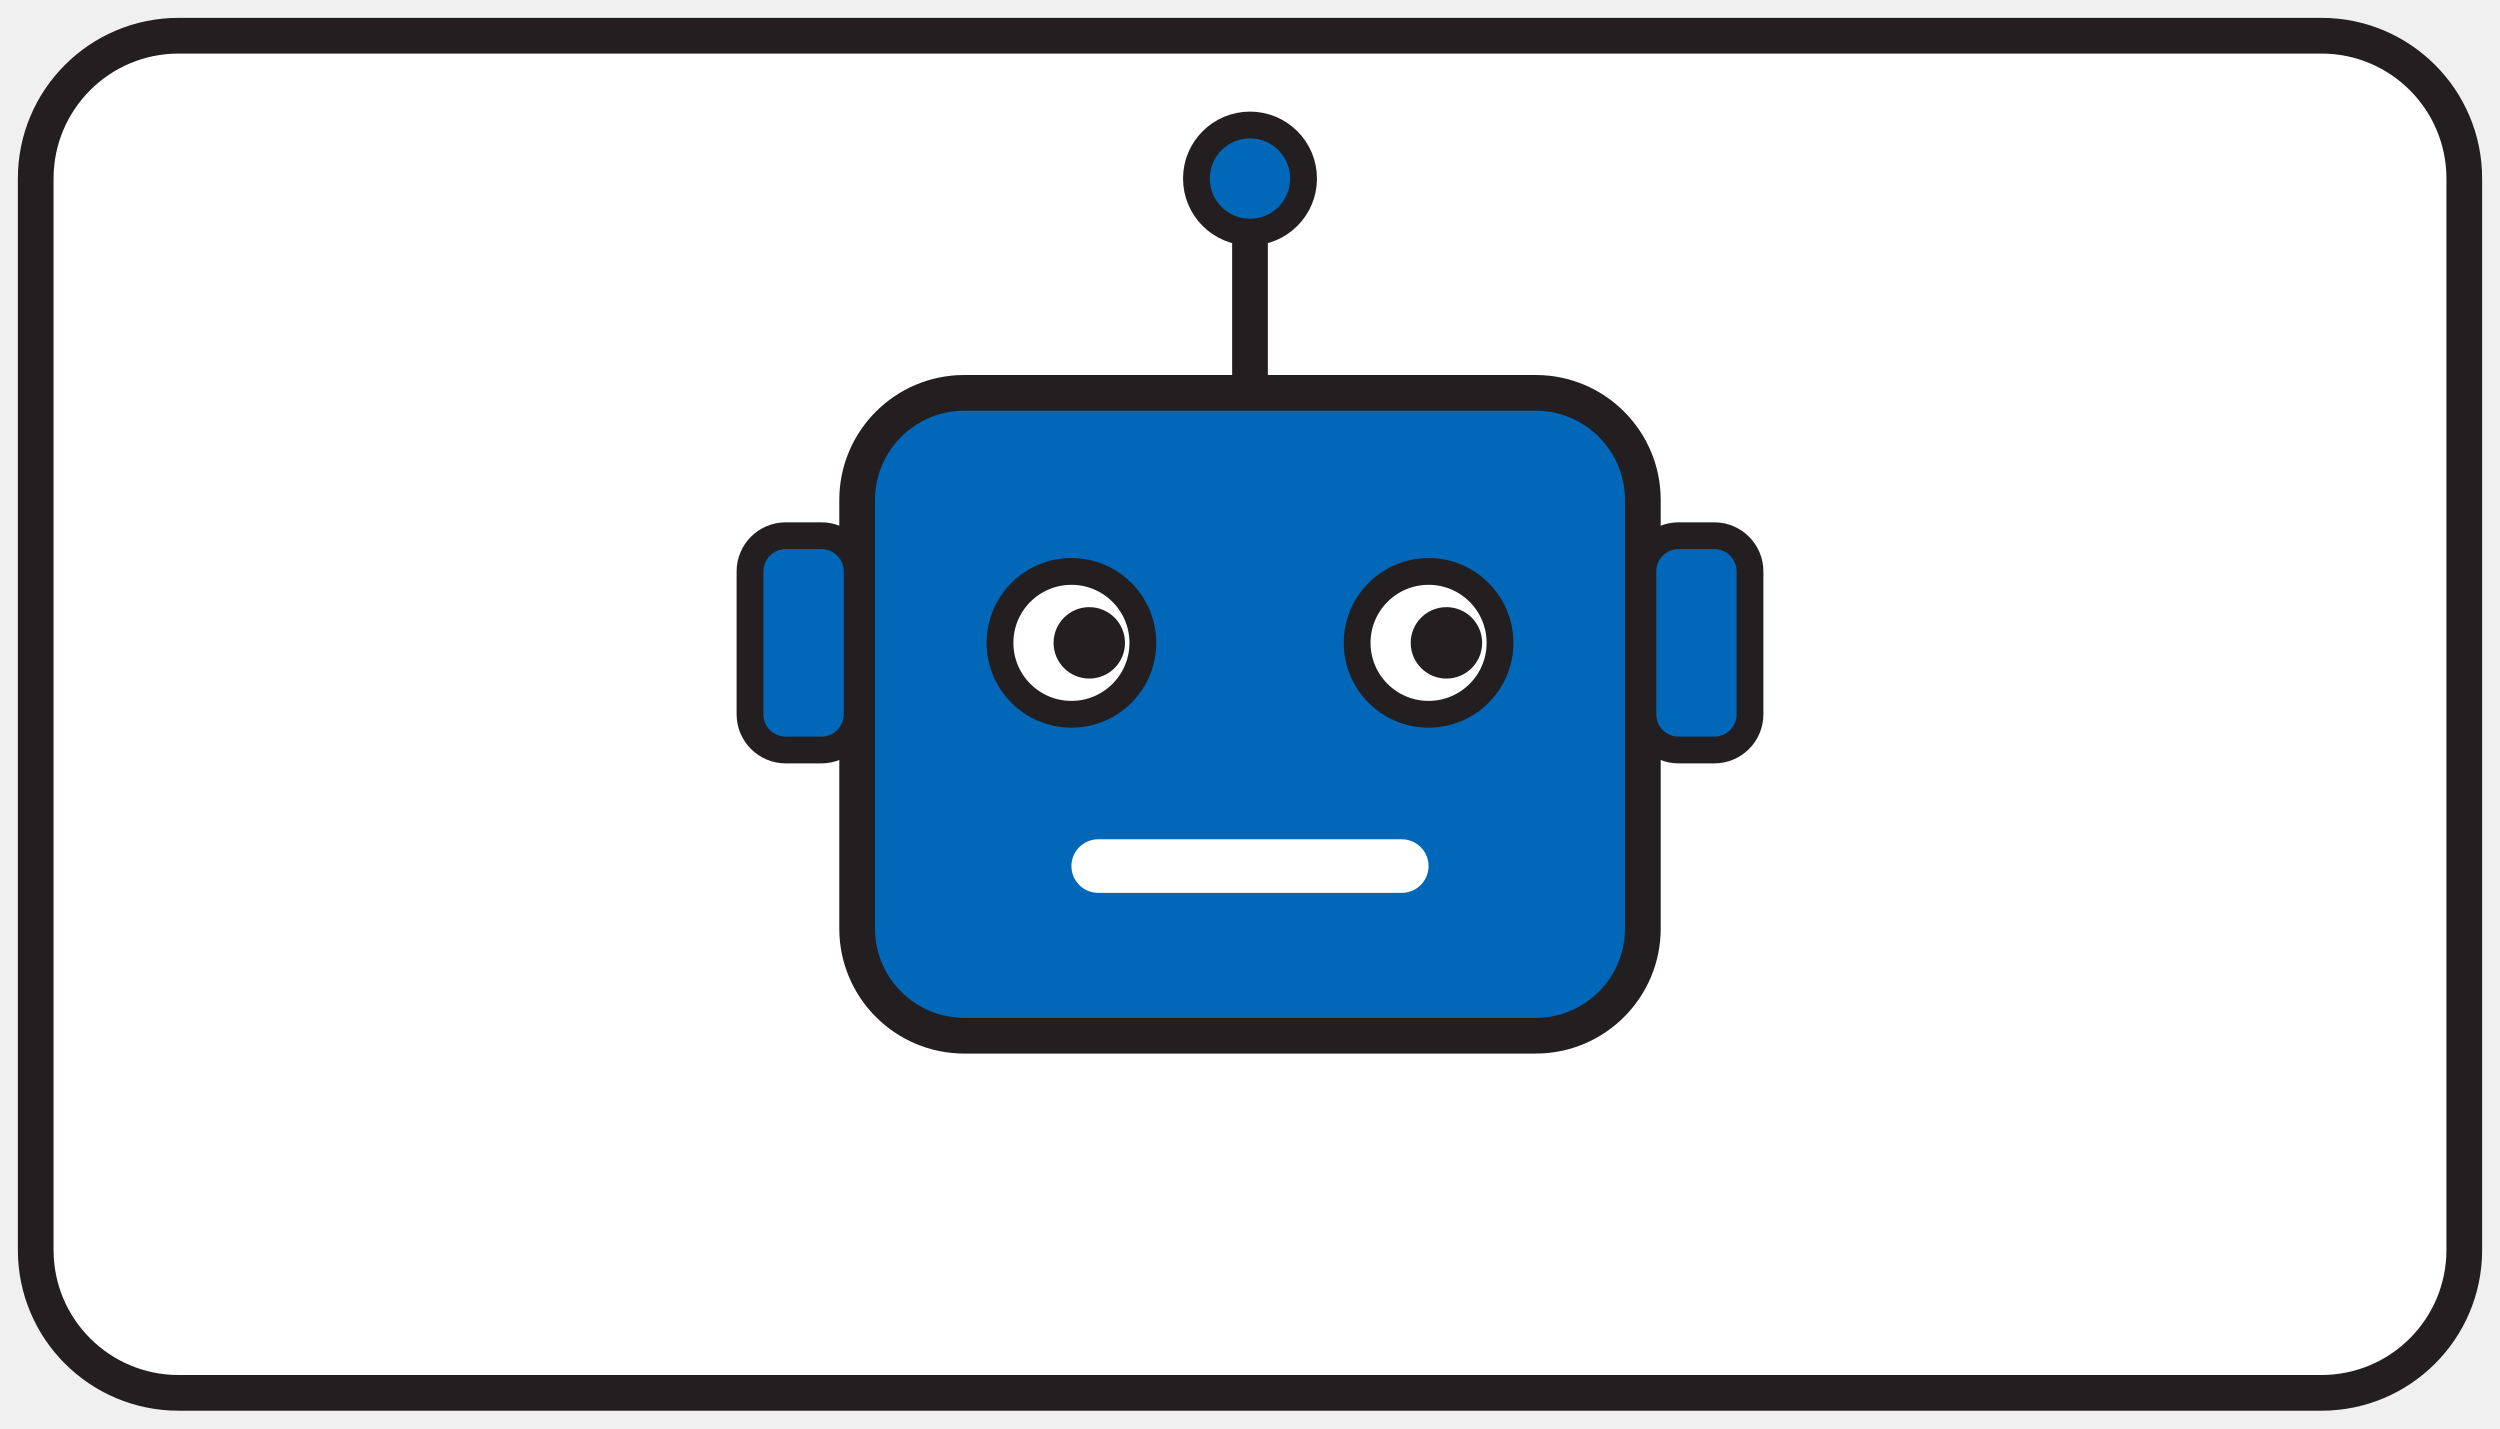
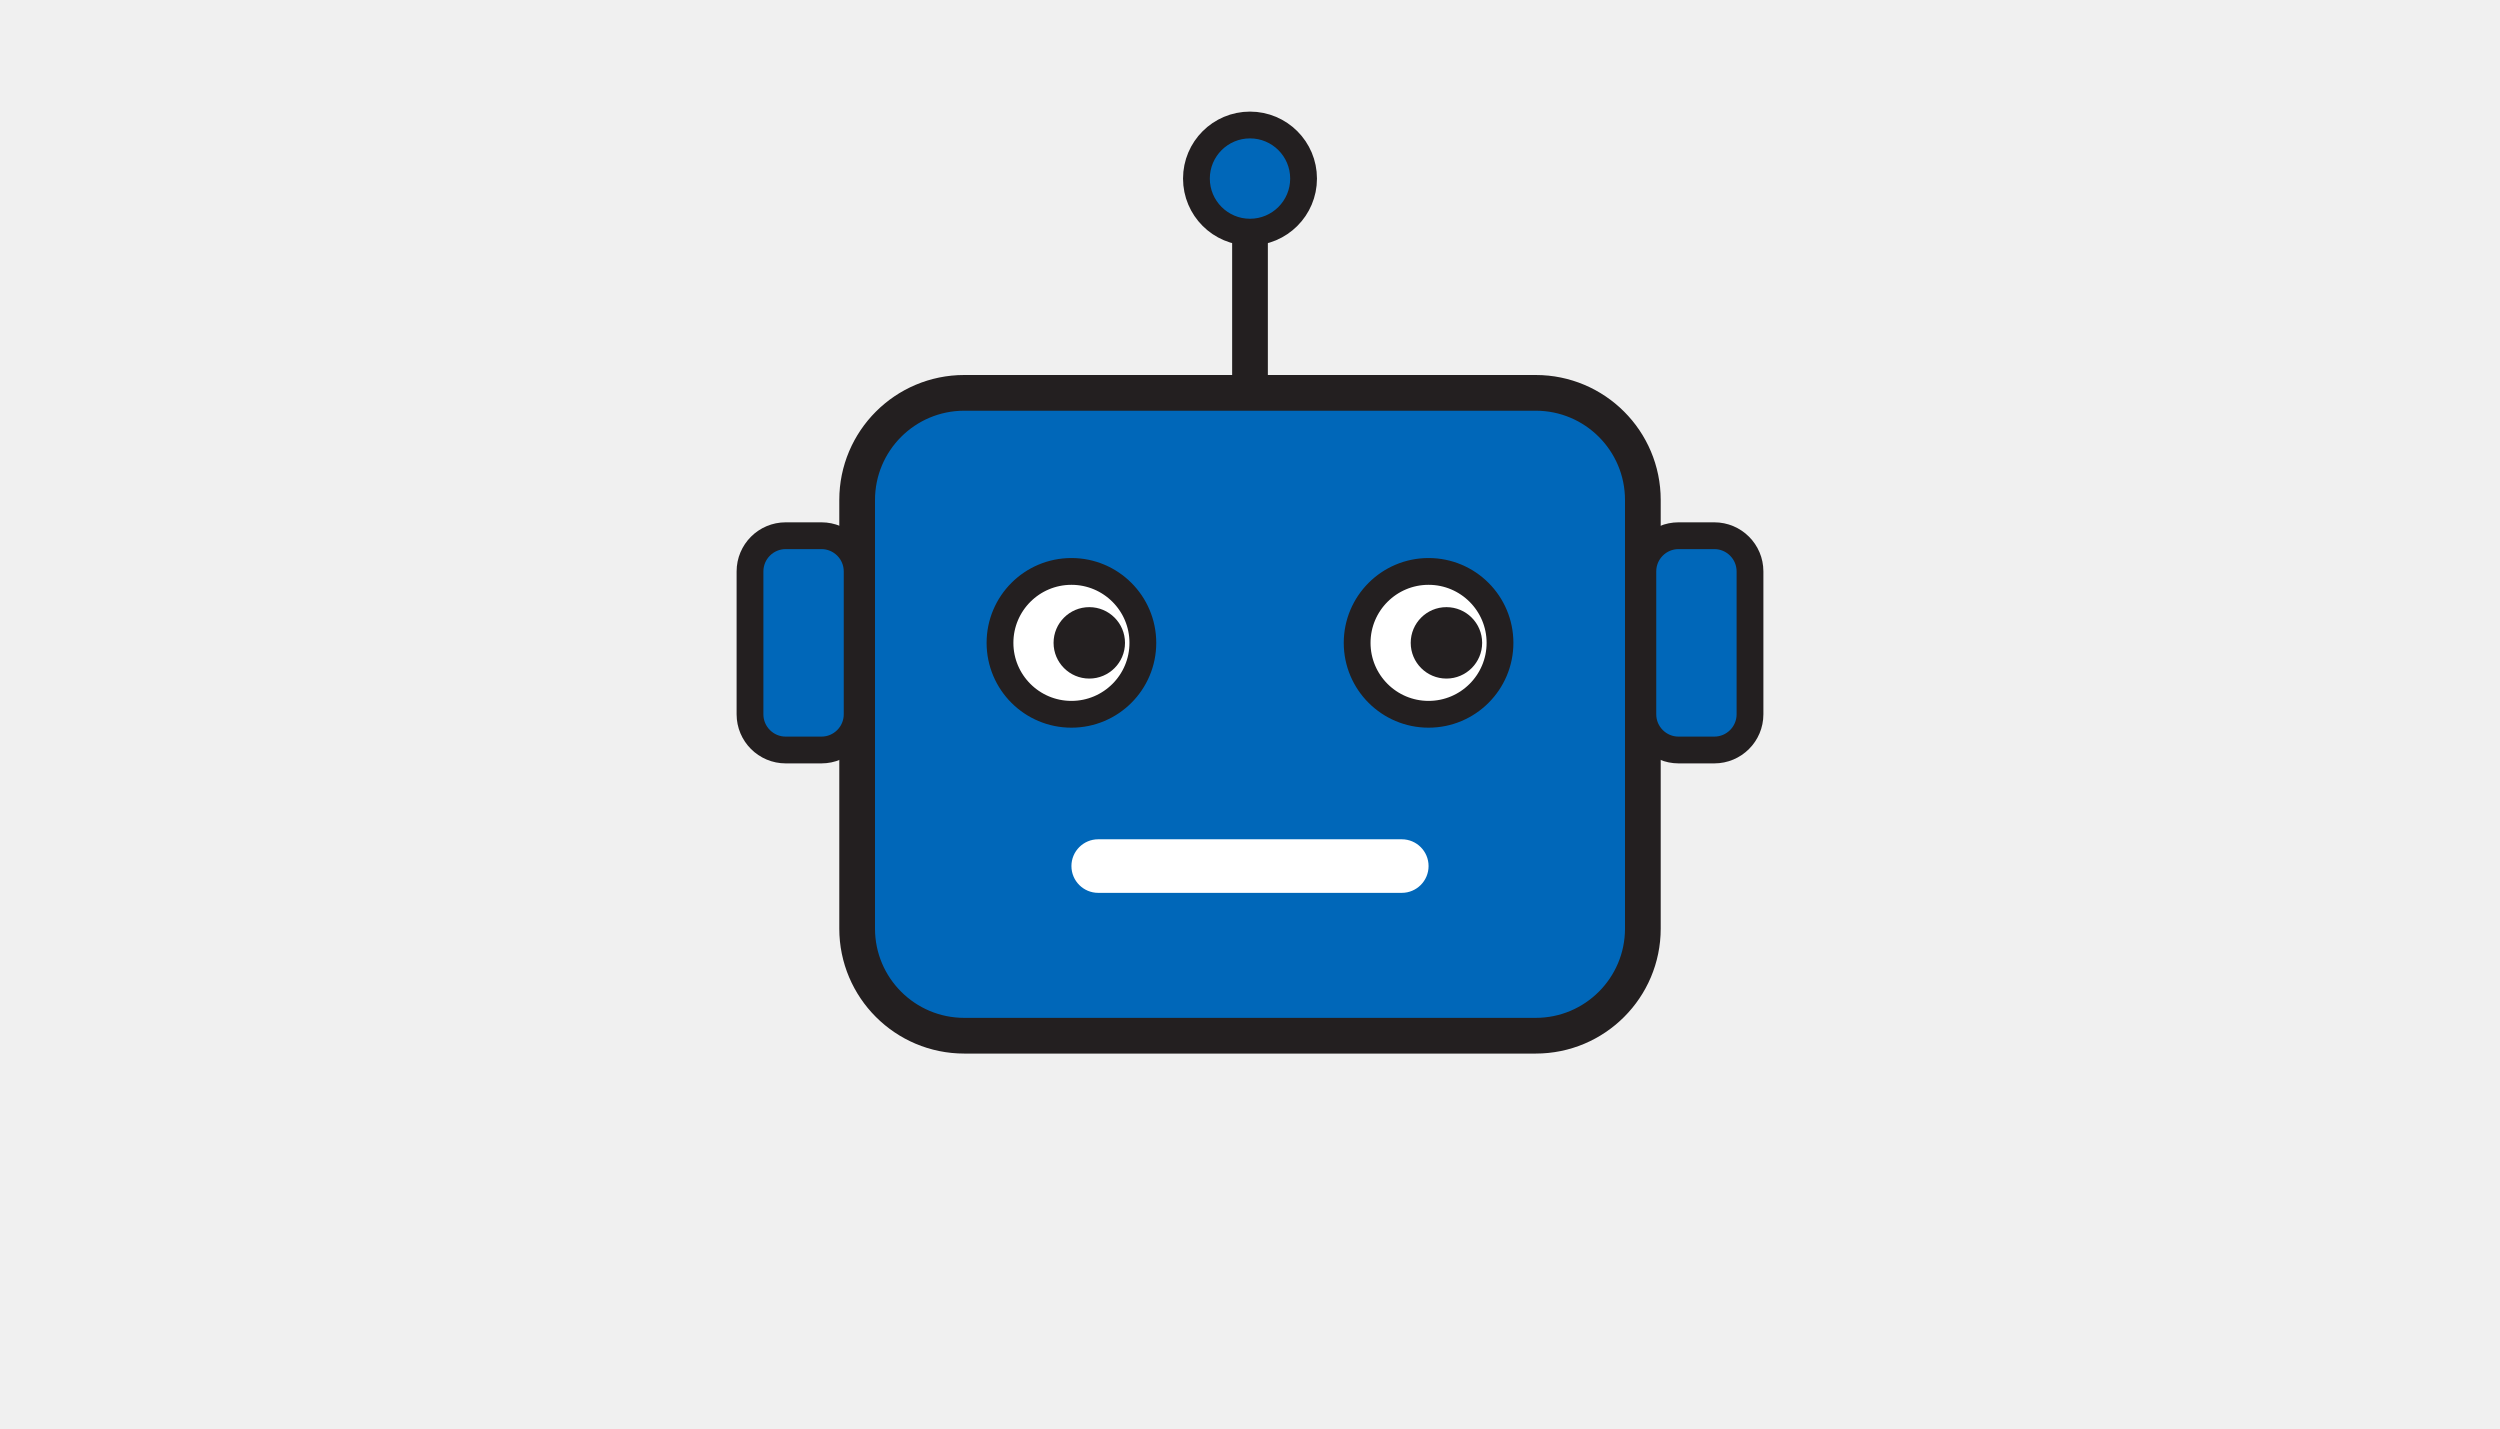
<svg xmlns="http://www.w3.org/2000/svg" viewBox="0 0 140 80">
-   <rect x="2" y="2" width="136" height="76" rx="8" fill="#FFFFFF" stroke="#231F20" stroke-width="2" />
  <line x1="70" y1="12" x2="70" y2="22" stroke="#231F20" stroke-width="2" />
  <circle cx="70" cy="10" r="3" fill="#0067B9" stroke="#231F20" stroke-width="1.5" />
  <rect x="48" y="22" width="44" height="36" rx="6" fill="#0067B9" stroke="#231F20" stroke-width="2" />
  <circle cx="60" cy="36" r="4" fill="#FFFFFF" stroke="#231F20" stroke-width="1.5" />
  <circle cx="80" cy="36" r="4" fill="#FFFFFF" stroke="#231F20" stroke-width="1.5" />
  <circle cx="61" cy="36" r="2" fill="#231F20" />
  <circle cx="81" cy="36" r="2" fill="#231F20" />
  <rect x="60" y="47" width="20" height="3" rx="1.5" fill="#FFFFFF" />
  <rect x="42" y="30" width="6" height="12" rx="2" fill="#0067B9" stroke="#231F20" stroke-width="1.5" />
  <rect x="92" y="30" width="6" height="12" rx="2" fill="#0067B9" stroke="#231F20" stroke-width="1.5" />
</svg>
